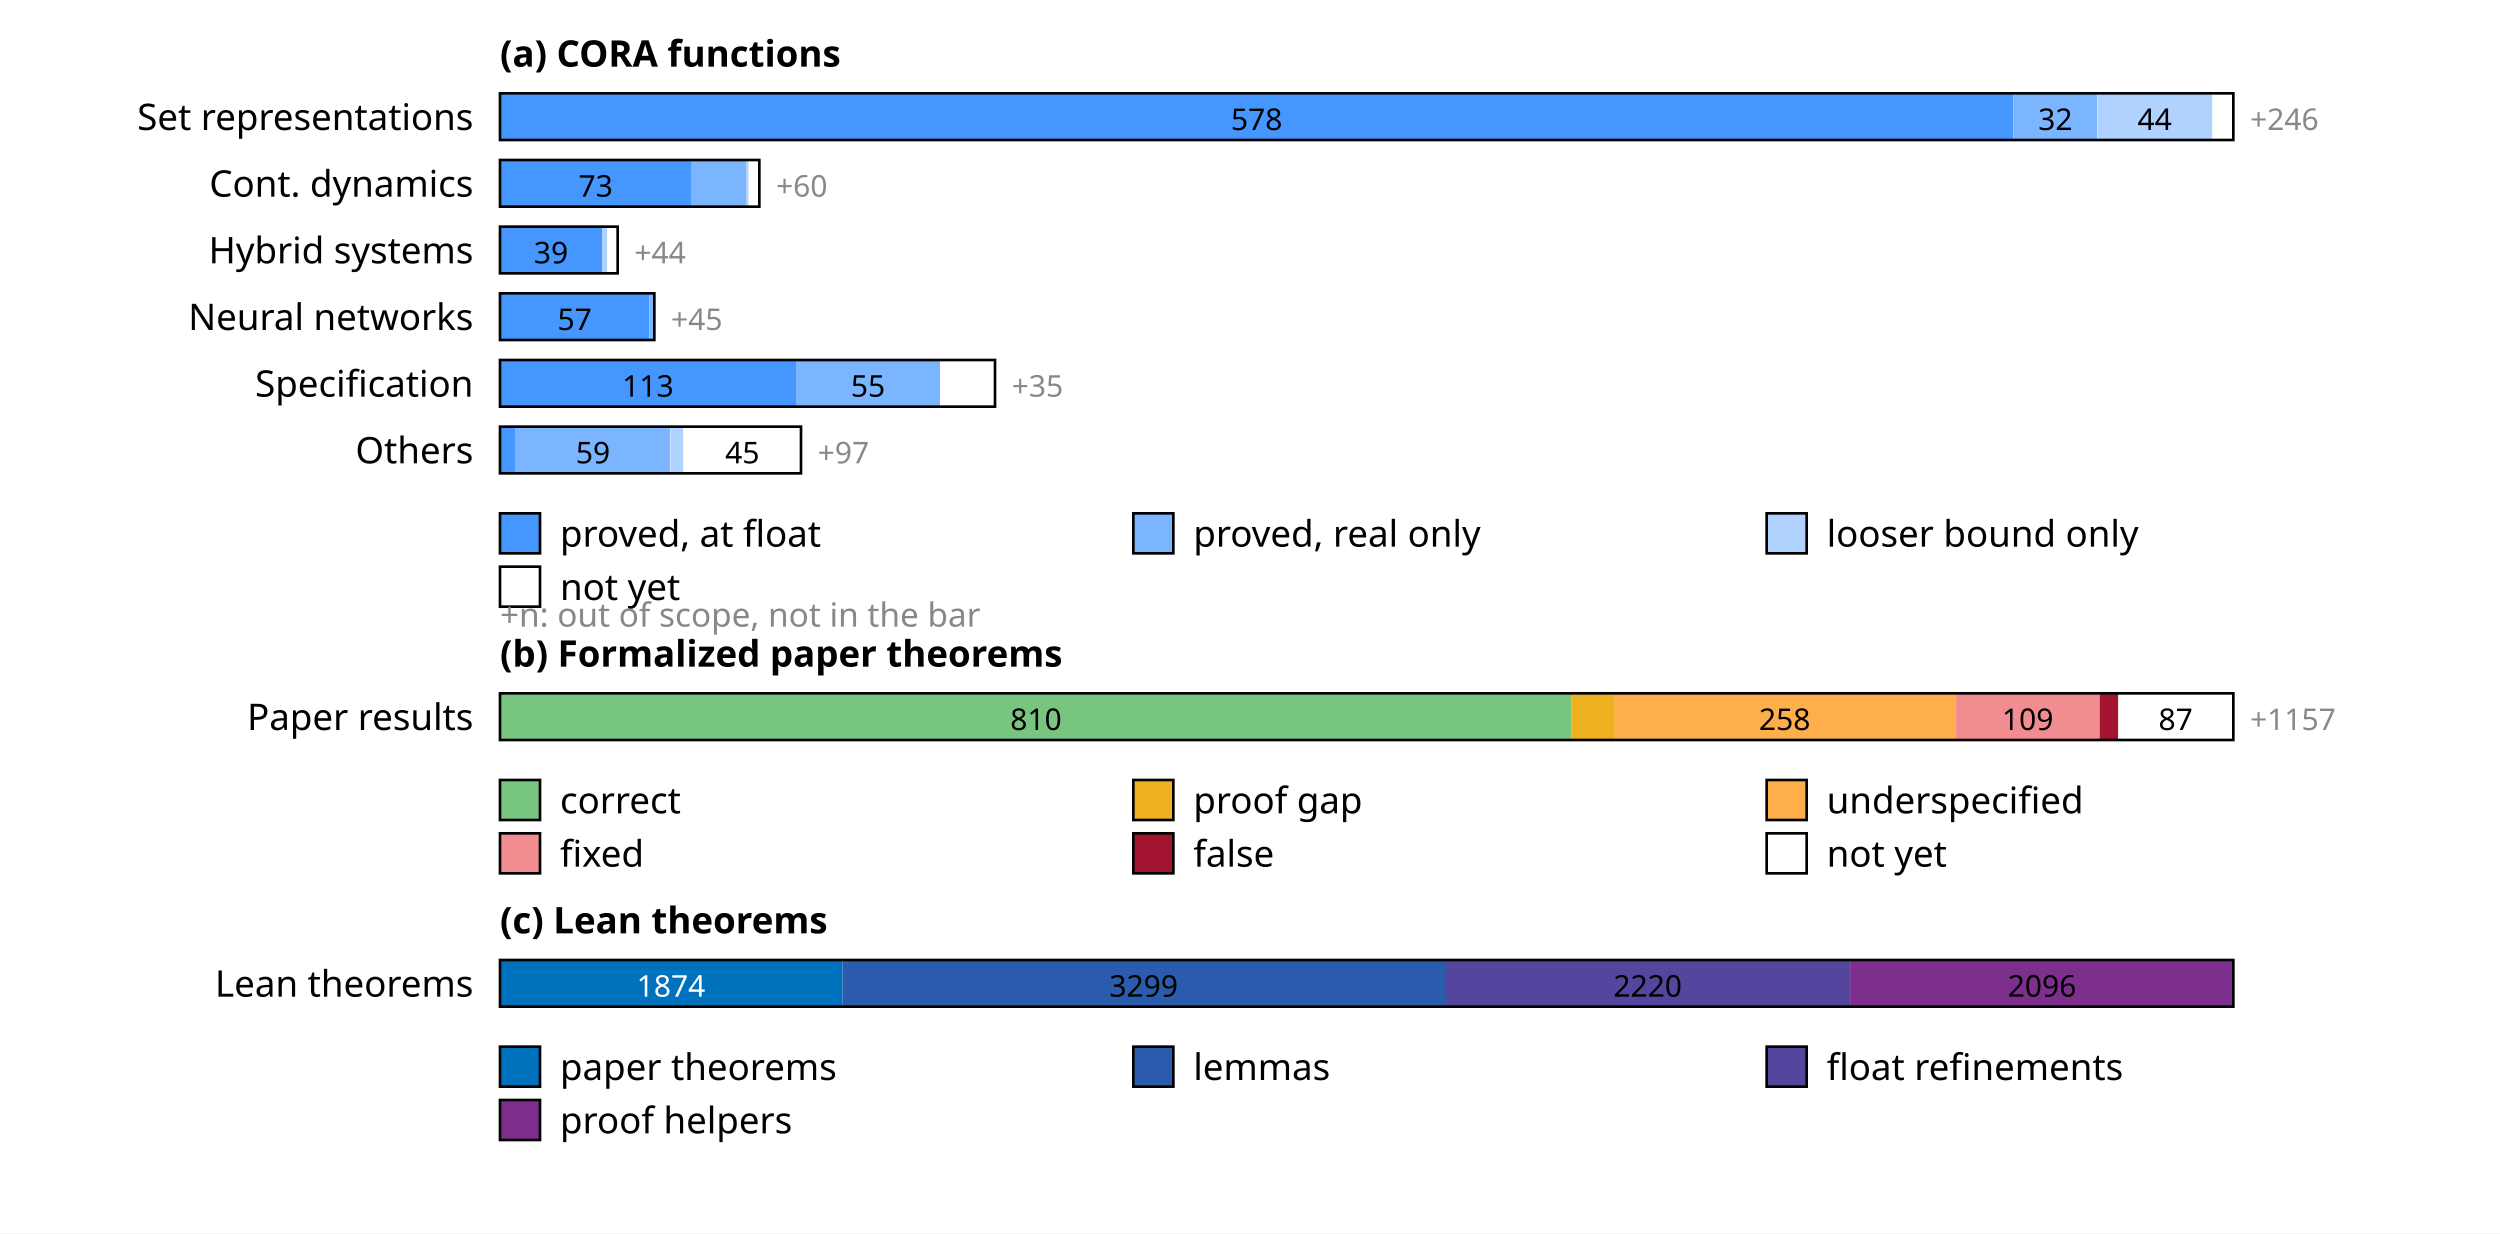
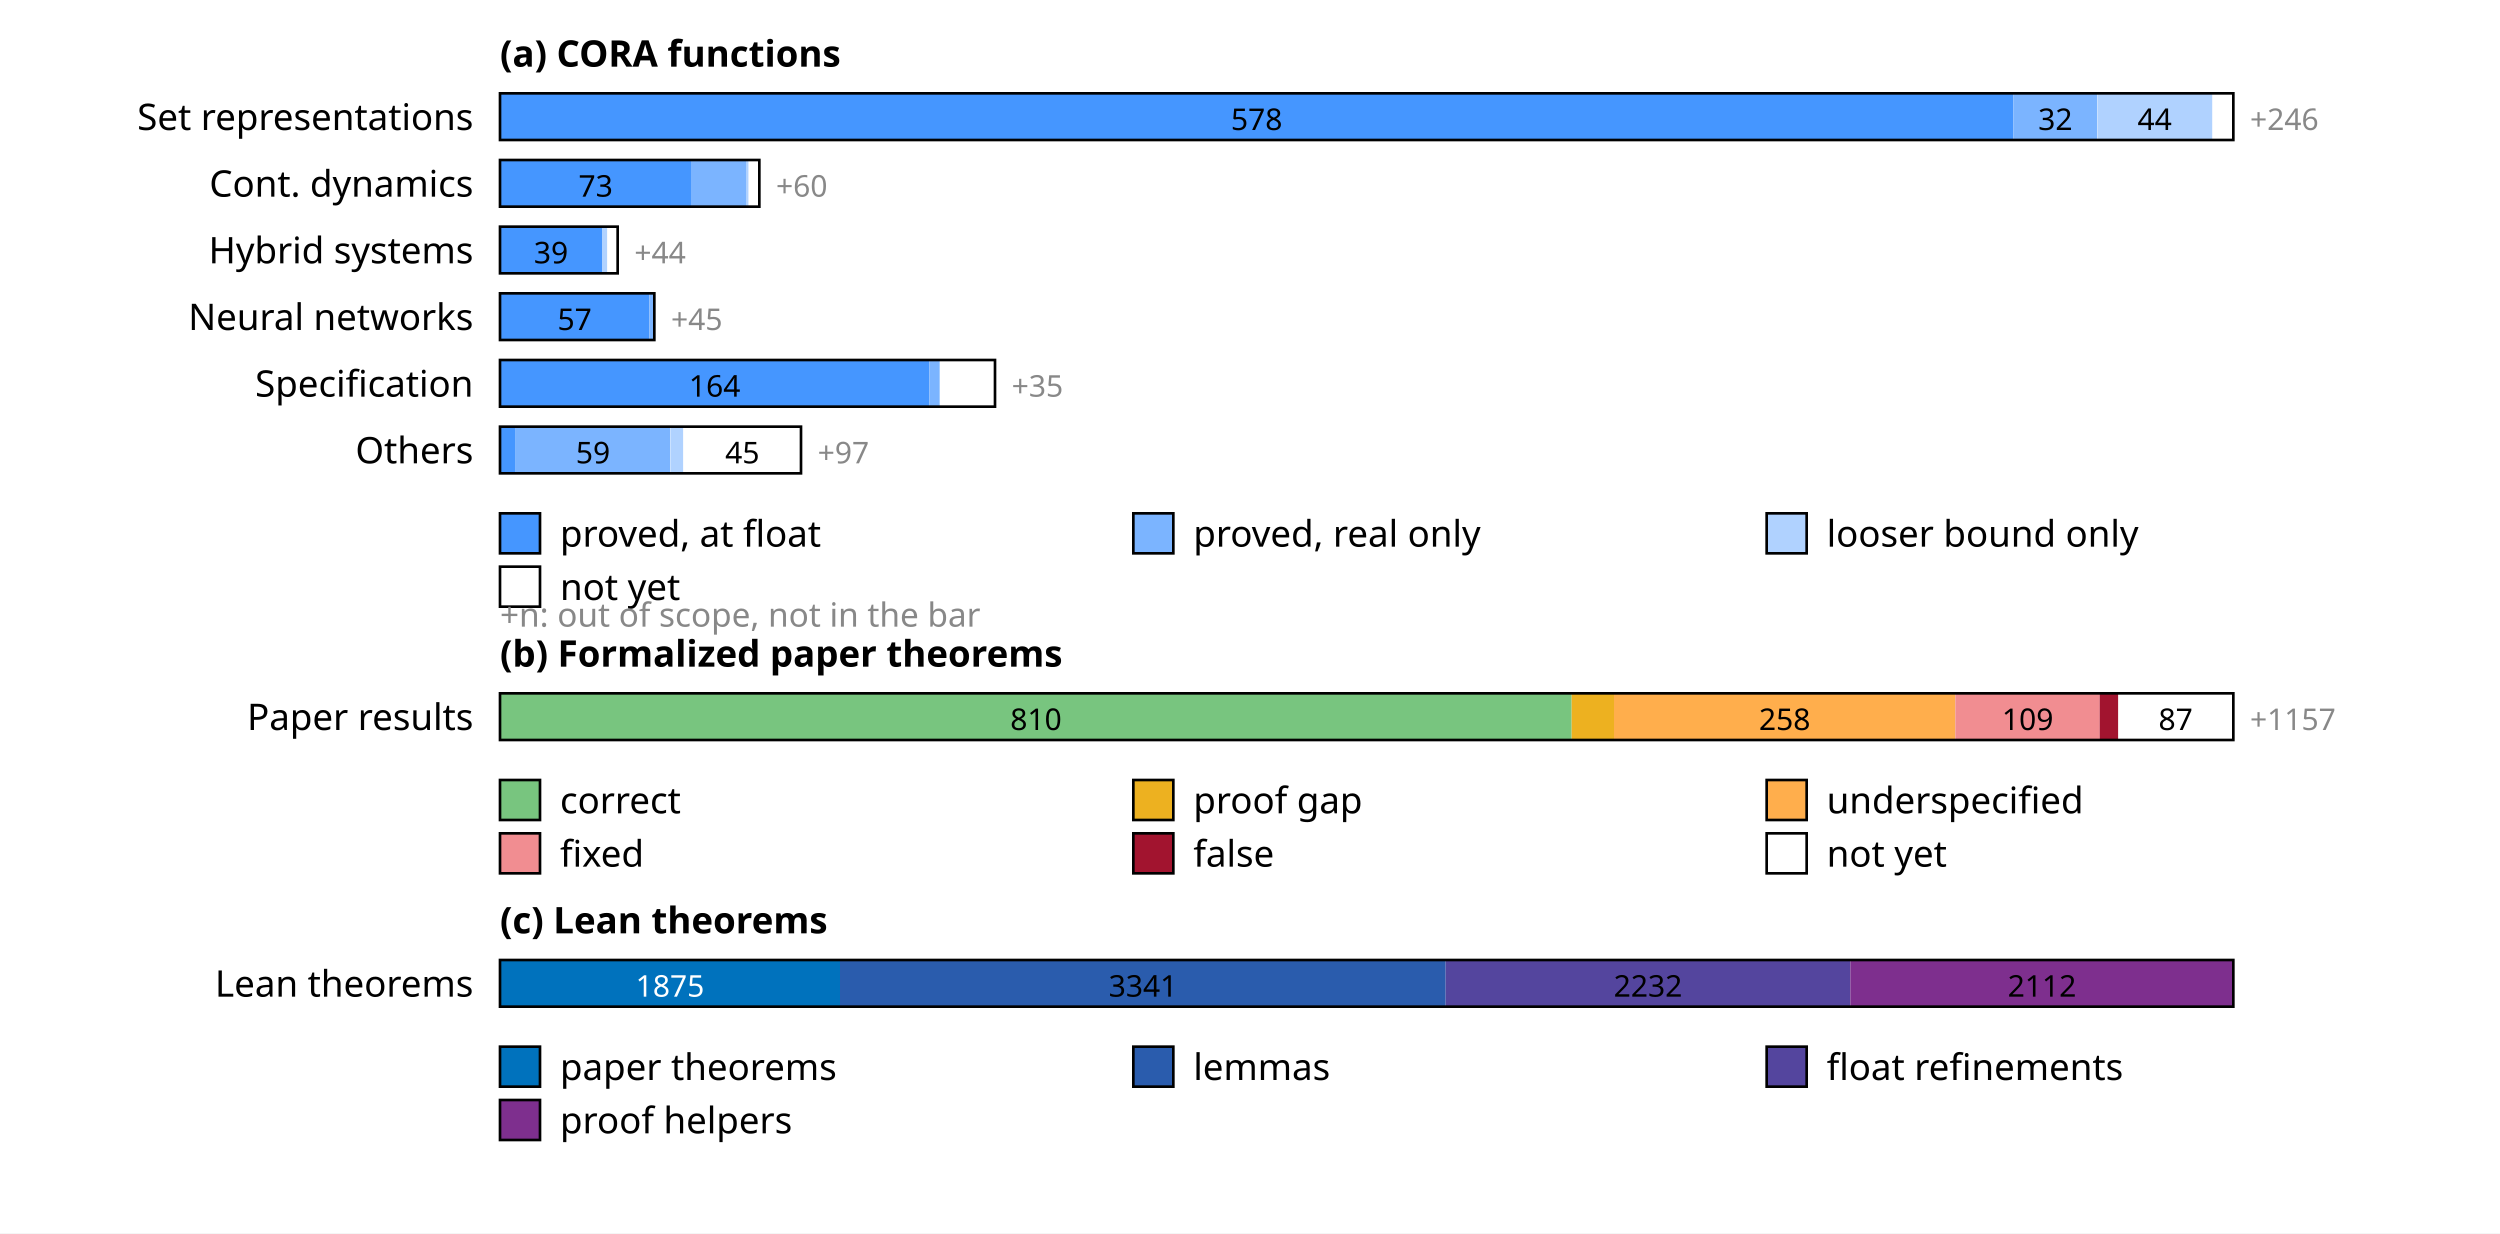
<svg xmlns="http://www.w3.org/2000/svg" width="750" height="370" font-family="sans-serif" font-size="11">
  <rect width="100%" height="100%" fill="white" />
  <text x="150" y="20" font-weight="bold">(a) CORA functions</text>
  <text x="142" y="39" text-anchor="end">Set representations</text>
  <rect x="150.0" y="28" width="454.0" height="14" fill="rgb(69,150,255)" />
  <text x="377.0" y="39" text-anchor="middle" font-size="9" fill="#000">578</text>
  <rect x="604.0" y="28" width="25.1" height="14" fill="rgb(123,180,255)" />
  <text x="616.6" y="39" text-anchor="middle" font-size="9" fill="#000">32</text>
  <rect x="629.2" y="28" width="34.6" height="14" fill="rgb(176,210,255)" />
  <text x="646.4" y="39" text-anchor="middle" font-size="9" fill="#000">44</text>
  <rect x="663.7" y="28" width="6.3" height="14" fill="rgb(255,255,255)" />
  <rect x="150" y="28" width="520.0" height="14" fill="none" stroke="#000" stroke-width="0.8" />
  <text x="675.0" y="39" font-size="9" fill="#888">+246</text>
  <text x="142" y="59" text-anchor="end">Cont. dynamics</text>
  <rect x="150.0" y="48" width="57.3" height="14" fill="rgb(69,150,255)" />
  <text x="178.7" y="59" text-anchor="middle" font-size="9" fill="#000">73</text>
  <rect x="207.3" y="48" width="16.5" height="14" fill="rgb(123,180,255)" />
  <rect x="223.8" y="48" width="0.8" height="14" fill="rgb(176,210,255)" />
  <rect x="224.6" y="48" width="3.1" height="14" fill="rgb(255,255,255)" />
  <rect x="150" y="48" width="77.8" height="14" fill="none" stroke="#000" stroke-width="0.8" />
  <text x="232.8" y="59" font-size="9" fill="#888">+60</text>
  <text x="142" y="79" text-anchor="end">Hybrid systems</text>
  <rect x="150.0" y="68" width="30.6" height="14" fill="rgb(69,150,255)" />
  <text x="165.3" y="79" text-anchor="middle" font-size="9" fill="#000">39</text>
  <rect x="180.6" y="68" width="1.6" height="14" fill="rgb(176,210,255)" />
  <rect x="182.2" y="68" width="3.1" height="14" fill="rgb(255,255,255)" />
  <rect x="150" y="68" width="35.3" height="14" fill="none" stroke="#000" stroke-width="0.8" />
  <text x="190.3" y="79" font-size="9" fill="#888">+44</text>
  <text x="142" y="99" text-anchor="end">Neural networks</text>
  <rect x="150.0" y="88" width="44.8" height="14" fill="rgb(69,150,255)" />
  <text x="172.4" y="99" text-anchor="middle" font-size="9" fill="#000">57</text>
  <rect x="194.8" y="88" width="1.6" height="14" fill="rgb(123,180,255)" />
  <rect x="150" y="88" width="46.3" height="14" fill="none" stroke="#000" stroke-width="0.8" />
  <text x="201.3" y="99" font-size="9" fill="#888">+45</text>
  <text x="142" y="119" text-anchor="end">Specification</text>
-   <rect x="150.0" y="108" width="88.8" height="14" fill="rgb(69,150,255)" />
-   <text x="194.4" y="119" text-anchor="middle" font-size="9" fill="#000">113</text>
-   <rect x="238.8" y="108" width="43.2" height="14" fill="rgb(123,180,255)" />
-   <text x="260.4" y="119" text-anchor="middle" font-size="9" fill="#000">55</text>
+   <rect x="150.0" y="108" width="128.8" height="14" fill="rgb(69,150,255)" />
+   <text x="214.4" y="119" text-anchor="middle" font-size="9" fill="#000">164</text>
+   <rect x="278.8" y="108" width="3.1" height="14" fill="rgb(123,180,255)" />
  <rect x="282.0" y="108" width="16.5" height="14" fill="rgb(255,255,255)" />
  <rect x="150" y="108" width="148.5" height="14" fill="none" stroke="#000" stroke-width="0.8" />
  <text x="303.5" y="119" font-size="9" fill="#888">+35</text>
  <text x="142" y="139" text-anchor="end">Others</text>
  <rect x="150.0" y="128" width="4.7" height="14" fill="rgb(69,150,255)" />
  <rect x="154.7" y="128" width="46.3" height="14" fill="rgb(123,180,255)" />
  <text x="177.9" y="139" text-anchor="middle" font-size="9" fill="#000">59</text>
  <rect x="201.1" y="128" width="3.9" height="14" fill="rgb(176,210,255)" />
  <rect x="205.0" y="128" width="35.3" height="14" fill="rgb(255,255,255)" />
  <text x="222.7" y="139" text-anchor="middle" font-size="9" fill="#000">45</text>
  <rect x="150" y="128" width="90.3" height="14" fill="none" stroke="#000" stroke-width="0.8" />
  <text x="245.3" y="139" font-size="9" fill="#888">+97</text>
  <rect x="150" y="154" width="12" height="12" fill="rgb(69,150,255)" stroke="#000" stroke-width="0.8" />
  <text x="168" y="164">proved, at float</text>
  <rect x="340" y="154" width="12" height="12" fill="rgb(123,180,255)" stroke="#000" stroke-width="0.8" />
  <text x="358" y="164">proved, real only</text>
  <rect x="530" y="154" width="12" height="12" fill="rgb(176,210,255)" stroke="#000" stroke-width="0.8" />
  <text x="548" y="164">looser bound only</text>
  <rect x="150" y="170" width="12" height="12" fill="rgb(255,255,255)" stroke="#000" stroke-width="0.8" />
  <text x="168" y="180">not yet</text>
  <text x="150" y="188" font-size="10" fill="#888">+n: out of scope, not in the bar</text>
  <text x="150" y="200" font-weight="bold">(b) Formalized paper theorems</text>
  <text x="142" y="219" text-anchor="end">Paper results</text>
  <rect x="150.0" y="208" width="321.5" height="14" fill="rgb(120,197,127)" />
  <text x="310.8" y="219" text-anchor="middle" font-size="9" fill="#000">810</text>
  <rect x="471.5" y="208" width="12.7" height="14" fill="rgb(237,177,32)" />
  <rect x="484.2" y="208" width="102.4" height="14" fill="rgb(255,174,76)" />
  <text x="535.4" y="219" text-anchor="middle" font-size="9" fill="#000">258</text>
  <rect x="586.6" y="208" width="43.3" height="14" fill="rgb(241,141,145)" />
  <text x="608.3" y="219" text-anchor="middle" font-size="9" fill="#000">109</text>
  <rect x="629.9" y="208" width="5.6" height="14" fill="rgb(162,20,47)" />
  <rect x="635.5" y="208" width="34.5" height="14" fill="rgb(255,255,255)" />
  <text x="652.7" y="219" text-anchor="middle" font-size="9" fill="#000">87</text>
  <rect x="150" y="208" width="520.0" height="14" fill="none" stroke="#000" stroke-width="0.8" />
  <text x="675.0" y="219" font-size="9" fill="#888">+1157</text>
  <rect x="150" y="234" width="12" height="12" fill="rgb(120,197,127)" stroke="#000" stroke-width="0.8" />
  <text x="168" y="244">correct</text>
  <rect x="340" y="234" width="12" height="12" fill="rgb(237,177,32)" stroke="#000" stroke-width="0.8" />
  <text x="358" y="244">proof gap</text>
  <rect x="530" y="234" width="12" height="12" fill="rgb(255,174,76)" stroke="#000" stroke-width="0.8" />
  <text x="548" y="244">underspecified</text>
  <rect x="150" y="250" width="12" height="12" fill="rgb(241,141,145)" stroke="#000" stroke-width="0.8" />
  <text x="168" y="260">fixed</text>
  <rect x="340" y="250" width="12" height="12" fill="rgb(162,20,47)" stroke="#000" stroke-width="0.8" />
  <text x="358" y="260">false</text>
  <rect x="530" y="250" width="12" height="12" fill="rgb(255,255,255)" stroke="#000" stroke-width="0.8" />
  <text x="548" y="260">not yet</text>
  <text x="150" y="280" font-weight="bold">(c) Lean theorems</text>
  <text x="142" y="299" text-anchor="end">Lean theorems</text>
-   <rect x="150.0" y="288" width="102.7" height="14" fill="rgb(0,114,189)" />
-   <text x="201.3" y="299" text-anchor="middle" font-size="9" fill="#fff">1874</text>
-   <rect x="252.7" y="288" width="180.8" height="14" fill="rgb(42,92,173)" />
-   <text x="343.1" y="299" text-anchor="middle" font-size="9" fill="#000">3299</text>
-   <rect x="433.5" y="288" width="121.7" height="14" fill="rgb(84,69,158)" />
-   <text x="494.3" y="299" text-anchor="middle" font-size="9" fill="#000">2220</text>
+   <rect x="150.0" y="288" width="102.0" height="14" fill="rgb(0,114,189)" />
+   <text x="201.0" y="299" text-anchor="middle" font-size="9" fill="#fff">1875</text>
+   <rect x="252.0" y="288" width="181.7" height="14" fill="rgb(42,92,173)" />
+   <text x="342.9" y="299" text-anchor="middle" font-size="9" fill="#000">3341</text>
+   <rect x="433.7" y="288" width="121.4" height="14" fill="rgb(84,69,158)" />
+   <text x="494.4" y="299" text-anchor="middle" font-size="9" fill="#000">2232</text>
  <rect x="555.1" y="288" width="114.9" height="14" fill="rgb(126,47,142)" />
-   <text x="612.6" y="299" text-anchor="middle" font-size="9" fill="#000">2096</text>
+   <text x="612.6" y="299" text-anchor="middle" font-size="9" fill="#000">2112</text>
  <rect x="150" y="288" width="520.0" height="14" fill="none" stroke="#000" stroke-width="0.8" />
  <rect x="150" y="314" width="12" height="12" fill="rgb(0,114,189)" stroke="#000" stroke-width="0.8" />
  <text x="168" y="324">paper theorems</text>
  <rect x="340" y="314" width="12" height="12" fill="rgb(42,92,173)" stroke="#000" stroke-width="0.8" />
  <text x="358" y="324">lemmas</text>
  <rect x="530" y="314" width="12" height="12" fill="rgb(84,69,158)" stroke="#000" stroke-width="0.8" />
  <text x="548" y="324">float refinements</text>
  <rect x="150" y="330" width="12" height="12" fill="rgb(126,47,142)" stroke="#000" stroke-width="0.8" />
  <text x="168" y="340">proof helpers</text>
</svg>
